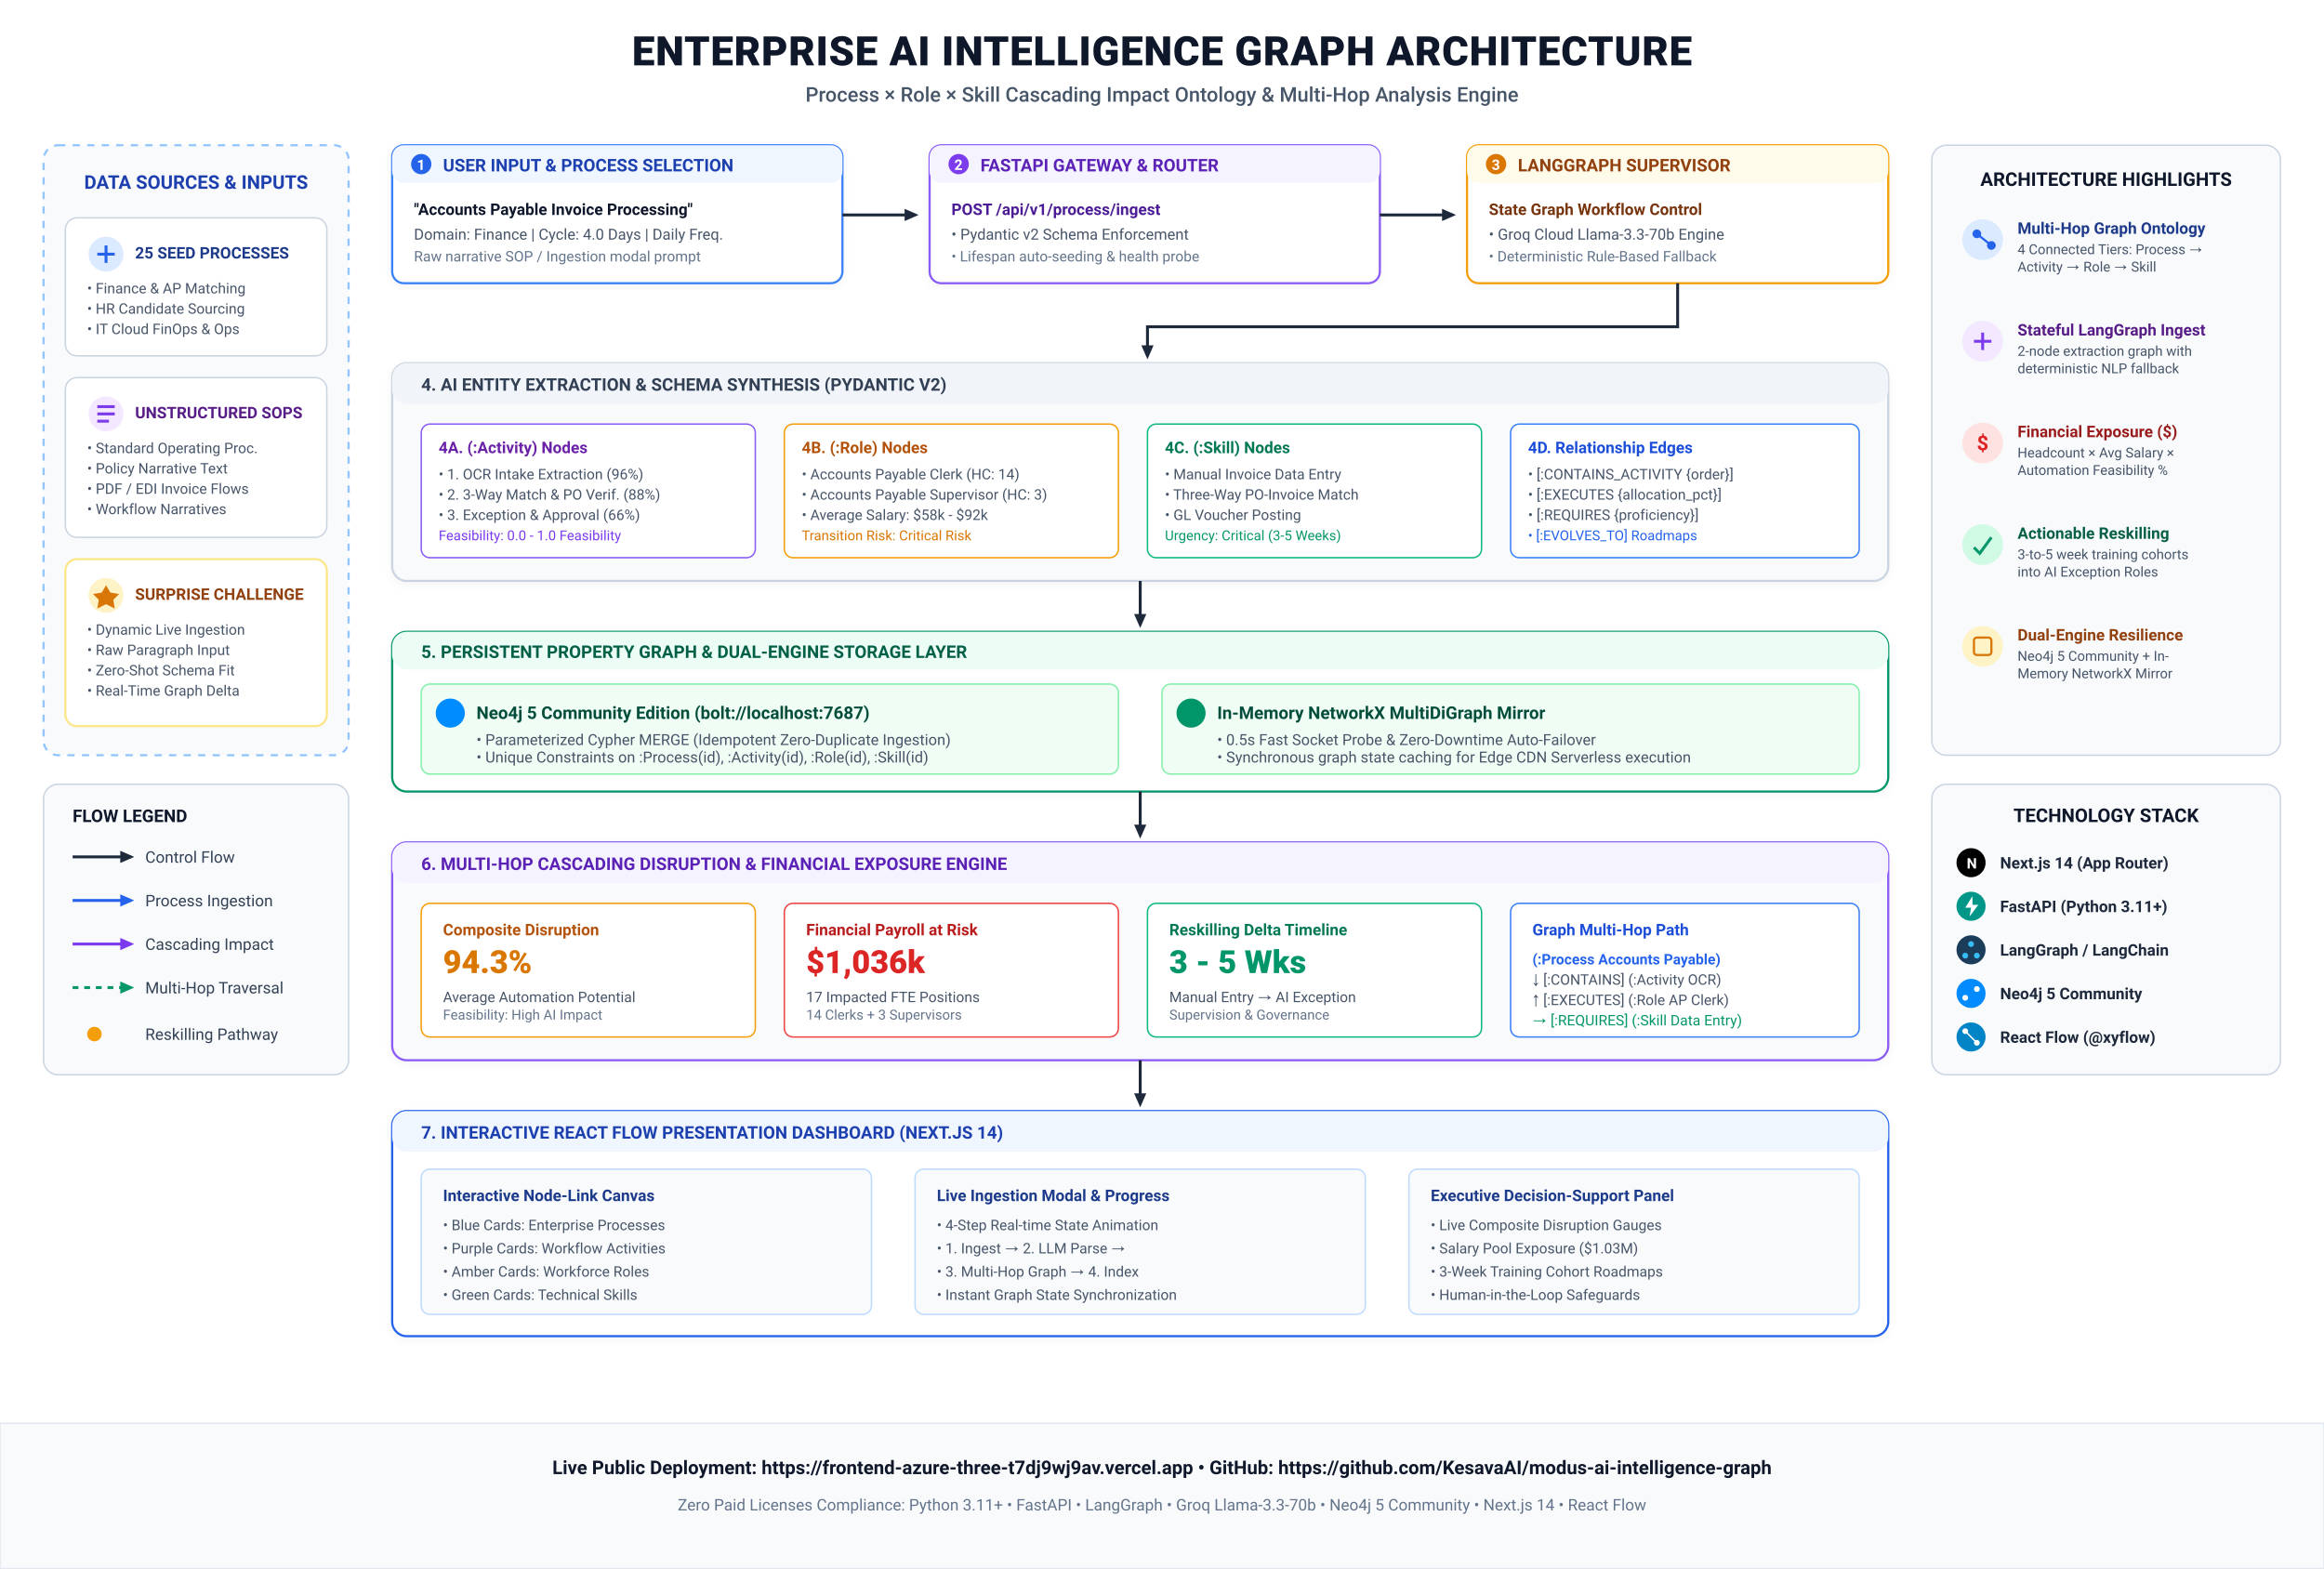
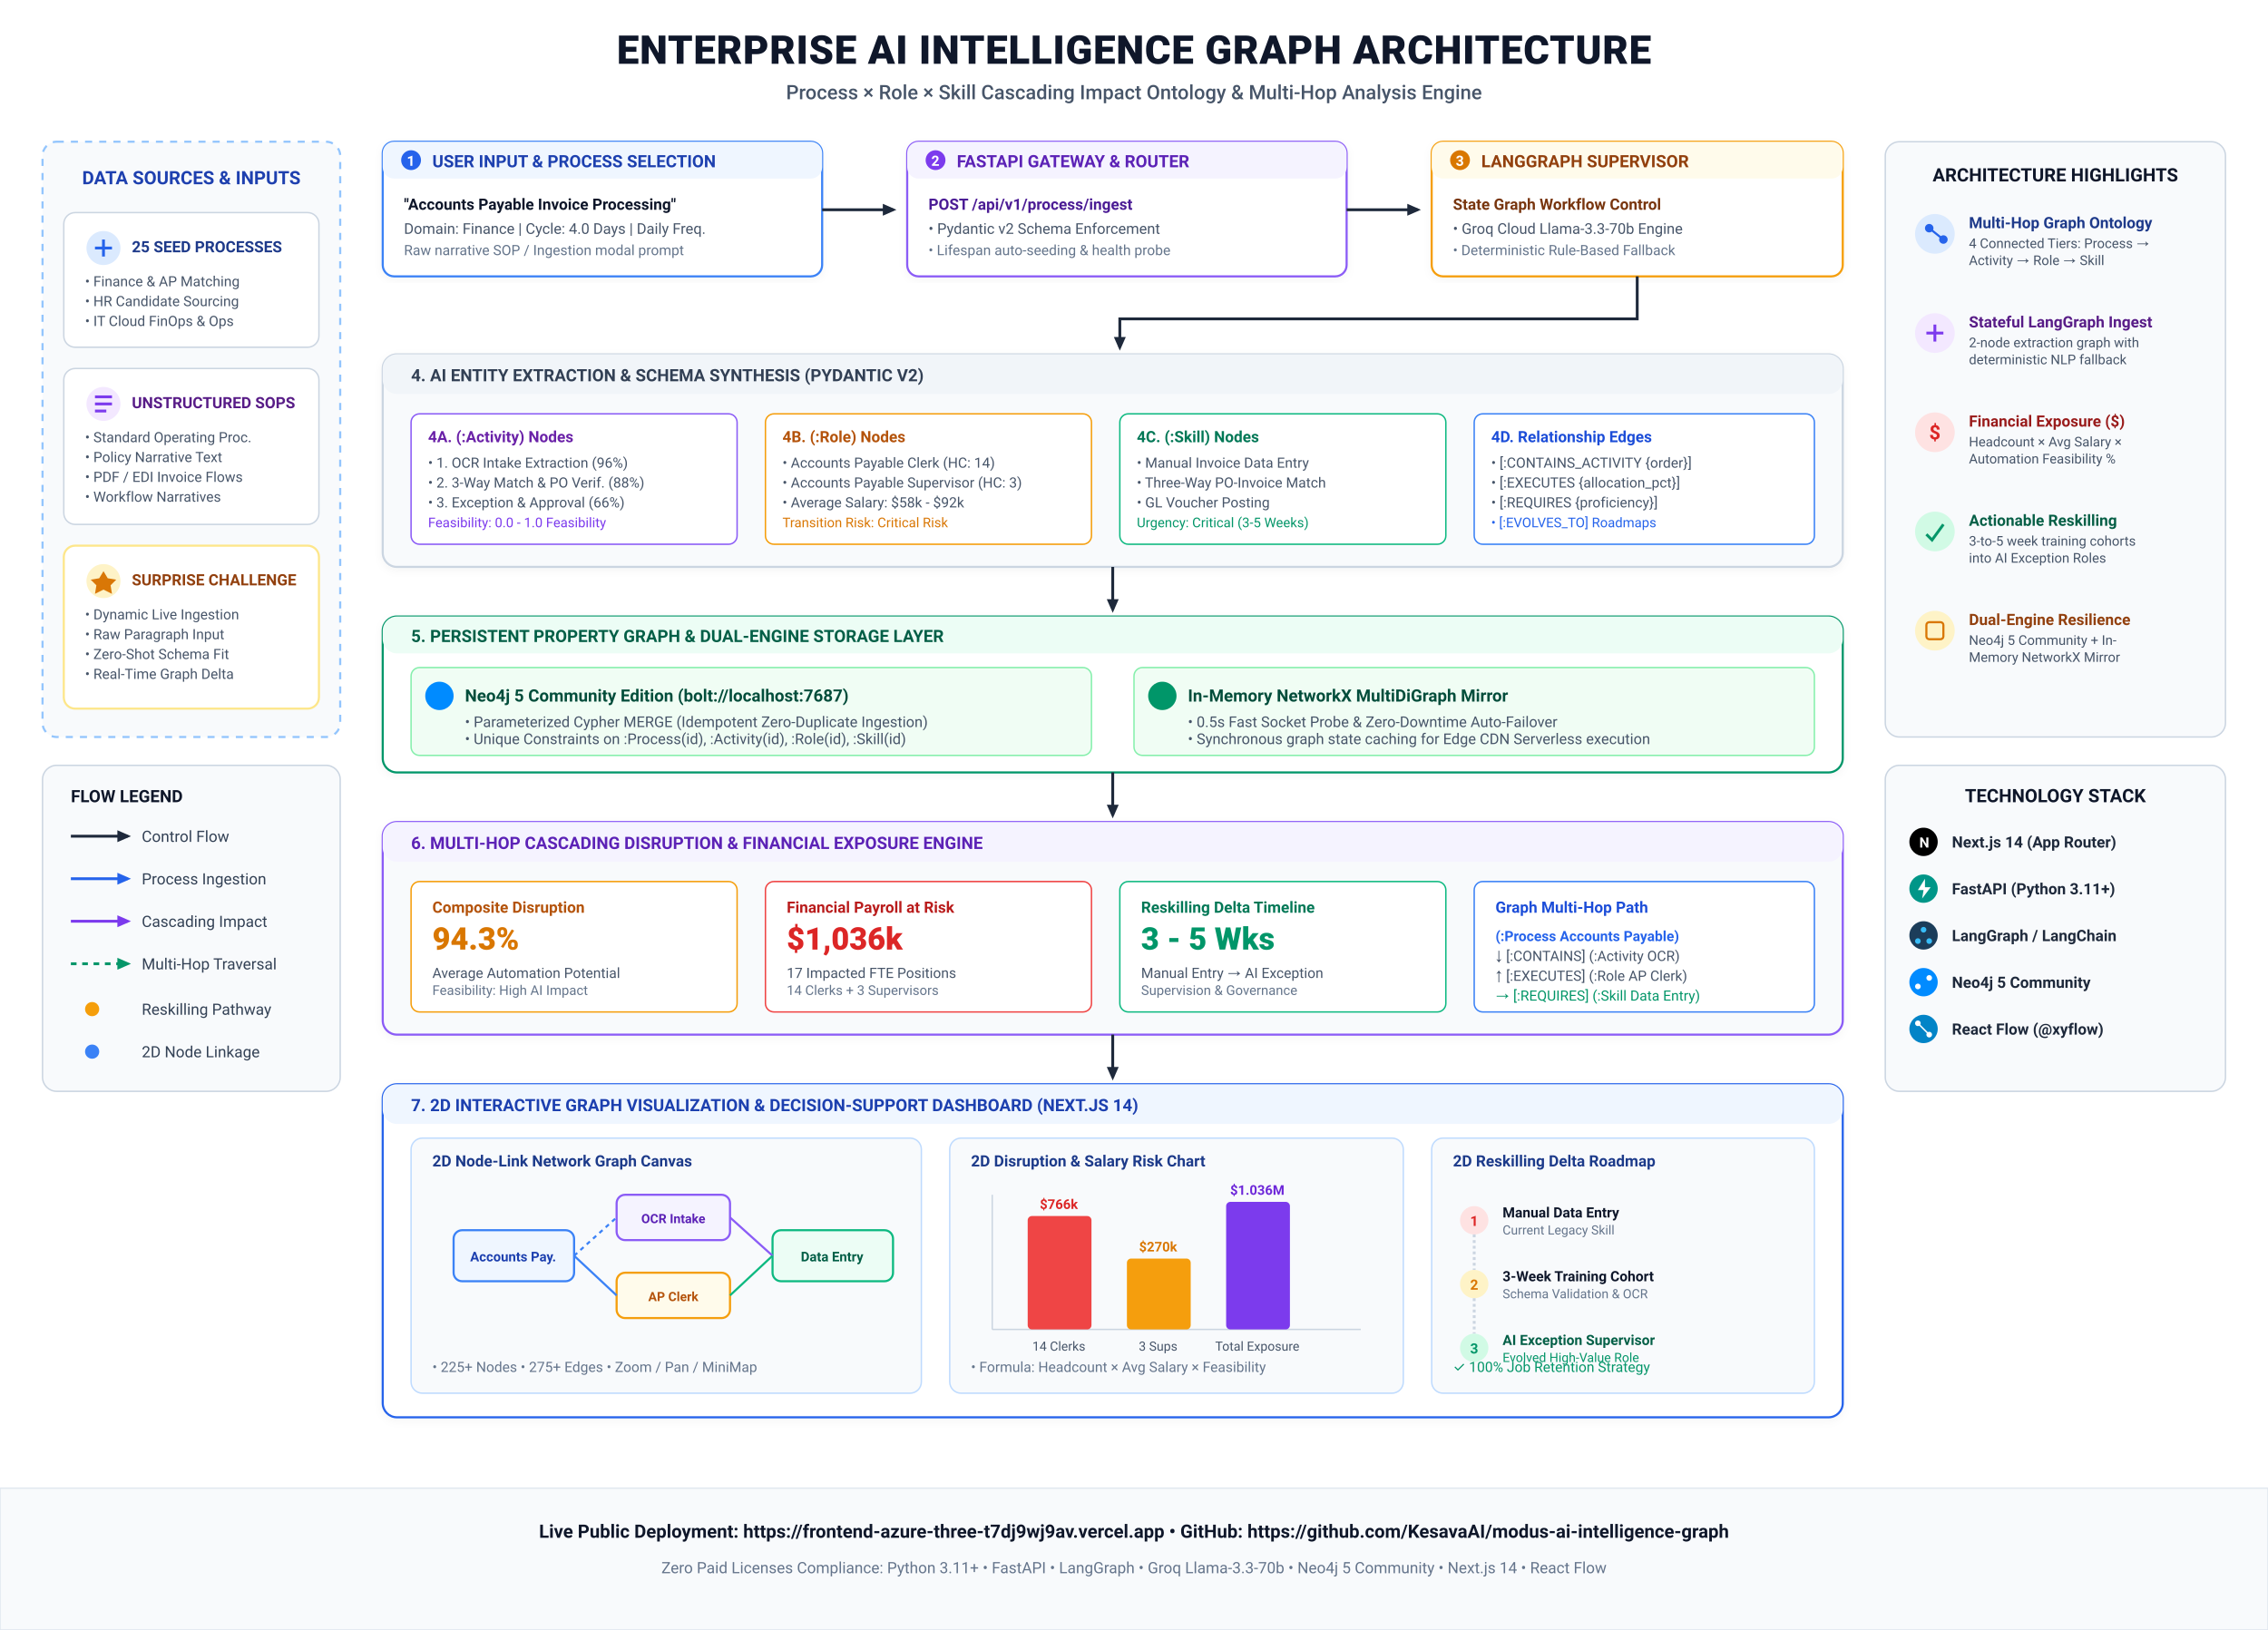
- <svg xmlns="http://www.w3.org/2000/svg" viewBox="0 0 1600 1080" width="1600" height="1080" style="background:#ffffff; font-family: -apple-system, BlinkMacSystemFont, 'Segoe UI', Roboto, Helvetica, Arial, sans-serif;">
-   <rect width="1600" height="1080" fill="#ffffff" />
+ <svg xmlns="http://www.w3.org/2000/svg" viewBox="0 0 1600 1150" width="1600" height="1150" style="background:#ffffff; font-family: -apple-system, BlinkMacSystemFont, 'Segoe UI', Roboto, Helvetica, Arial, sans-serif;">
+   <rect width="1600" height="1150" fill="#ffffff" />
  <text x="800" y="45" font-size="28" font-weight="900" fill="#0f172a" text-anchor="middle" letter-spacing="0.5">ENTERPRISE AI INTELLIGENCE GRAPH ARCHITECTURE</text>
  <text x="800" y="70" font-size="14" font-weight="500" fill="#475569" text-anchor="middle">Process × Role × Skill Cascading Impact Ontology &amp; Multi-Hop Analysis Engine</text>
  <defs>
    <marker id="arr" viewBox="0 0 10 10" refX="6" refY="5" markerWidth="6" markerHeight="6" orient="auto-start-reverse">
      <path d="M 0 1.5 L 8 5 L 0 8.5 z" fill="#1e293b" />
    </marker>
    <marker id="arr-blue" viewBox="0 0 10 10" refX="6" refY="5" markerWidth="6" markerHeight="6" orient="auto-start-reverse">
      <path d="M 0 1.5 L 8 5 L 0 8.5 z" fill="#2563eb" />
    </marker>
    <marker id="arr-purple" viewBox="0 0 10 10" refX="6" refY="5" markerWidth="6" markerHeight="6" orient="auto-start-reverse">
      <path d="M 0 1.5 L 8 5 L 0 8.5 z" fill="#7c3aed" />
    </marker>
    <marker id="arr-green" viewBox="0 0 10 10" refX="6" refY="5" markerWidth="6" markerHeight="6" orient="auto-start-reverse">
      <path d="M 0 1.5 L 8 5 L 0 8.5 z" fill="#059669" />
    </marker>
    <filter id="soft-shadow" x="-5%" y="-5%" width="110%" height="110%">
      <feDropShadow dx="0" dy="2" stdDeviation="3" flood-opacity="0.04" />
    </filter>
  </defs>
  <g transform="translate(30, 100)">
    <rect width="210" height="420" rx="10" fill="#f8fafc" stroke="#93c5fd" stroke-width="1.5" stroke-dasharray="5 5" />
    <text x="105" y="30" font-size="13" font-weight="bold" fill="#1e40af" text-anchor="middle">DATA SOURCES &amp; INPUTS</text>
    <g transform="translate(15, 50)">
      <rect width="180" height="95" rx="8" fill="#ffffff" stroke="#cbd5e1" stroke-width="1" />
      <circle cx="28" cy="25" r="12" fill="#dbeafe" />
      <path d="M22 25 L34 25 M28 19 L28 31" stroke="#2563eb" stroke-width="2" />
      <text x="48" y="28" font-size="11" font-weight="bold" fill="#1e3a8a">25 SEED PROCESSES</text>
      <text x="15" y="52" font-size="10" fill="#475569">• Finance &amp; AP Matching</text>
      <text x="15" y="66" font-size="10" fill="#475569">• HR Candidate Sourcing</text>
      <text x="15" y="80" font-size="10" fill="#475569">• IT Cloud FinOps &amp; Ops</text>
    </g>
    <g transform="translate(15, 160)">
      <rect width="180" height="110" rx="8" fill="#ffffff" stroke="#cbd5e1" stroke-width="1" />
      <circle cx="28" cy="25" r="12" fill="#f3e8ff" />
      <path d="M22 20 L34 20 M22 25 L34 25 M22 30 L30 30" stroke="#7c3aed" stroke-width="2" />
      <text x="48" y="28" font-size="11" font-weight="bold" fill="#581c87">UNSTRUCTURED SOPS</text>
      <text x="15" y="52" font-size="10" fill="#475569">• Standard Operating Proc.</text>
      <text x="15" y="66" font-size="10" fill="#475569">• Policy Narrative Text</text>
      <text x="15" y="80" font-size="10" fill="#475569">• PDF / EDI Invoice Flows</text>
      <text x="15" y="94" font-size="10" fill="#475569">• Workflow Narratives</text>
    </g>
    <g transform="translate(15, 285)">
      <rect width="180" height="115" rx="8" fill="#ffffff" stroke="#fde68a" stroke-width="1.5" />
      <circle cx="28" cy="25" r="12" fill="#fef3c7" />
      <polygon points="28,18 31,23 37,24 33,28 34,34 28,31 22,34 23,28 19,24 25,23" fill="#d97706" />
      <text x="48" y="28" font-size="11" font-weight="bold" fill="#92400e">SURPRISE CHALLENGE</text>
      <text x="15" y="52" font-size="10" fill="#475569">• Dynamic Live Ingestion</text>
      <text x="15" y="66" font-size="10" fill="#475569">• Raw Paragraph Input</text>
      <text x="15" y="80" font-size="10" fill="#475569">• Zero-Shot Schema Fit</text>
      <text x="15" y="94" font-size="10" fill="#475569">• Real-Time Graph Delta</text>
    </g>
  </g>
  <g transform="translate(30, 540)">
-     <rect width="210" height="200" rx="10" fill="#f8fafc" stroke="#cbd5e1" stroke-width="1" />
+     <rect width="210" height="230" rx="10" fill="#f8fafc" stroke="#cbd5e1" stroke-width="1" />
    <text x="20" y="26" font-size="12" font-weight="bold" fill="#0f172a">FLOW LEGEND</text>
    <line x1="20" y1="50" x2="60" y2="50" stroke="#1e293b" stroke-width="2" marker-end="url(#arr)" />
    <text x="70" y="54" font-size="11" fill="#334155">Control Flow</text>
    <line x1="20" y1="80" x2="60" y2="80" stroke="#2563eb" stroke-width="2" marker-end="url(#arr-blue)" />
    <text x="70" y="84" font-size="11" fill="#334155">Process Ingestion</text>
    <line x1="20" y1="110" x2="60" y2="110" stroke="#7c3aed" stroke-width="2" marker-end="url(#arr-purple)" />
    <text x="70" y="114" font-size="11" fill="#334155">Cascading Impact</text>
    <line x1="20" y1="140" x2="60" y2="140" stroke="#059669" stroke-width="2" stroke-dasharray="4 4" marker-end="url(#arr-green)" />
    <text x="70" y="144" font-size="11" fill="#334155">Multi-Hop Traversal</text>
    <circle cx="35" cy="172" r="5" fill="#f59e0b" />
    <text x="70" y="176" font-size="11" fill="#334155">Reskilling Pathway</text>
+     <circle cx="35" cy="202" r="5" fill="#3b82f6" />
+     <text x="70" y="206" font-size="11" fill="#334155">2D Node Linkage</text>
  </g>
  <g transform="translate(1330, 100)">
    <rect width="240" height="420" rx="10" fill="#f8fafc" stroke="#cbd5e1" stroke-width="1" />
    <text x="120" y="28" font-size="13" font-weight="bold" fill="#0f172a" text-anchor="middle">ARCHITECTURE HIGHLIGHTS</text>
    <g transform="translate(15, 45)">
      <circle cx="20" cy="20" r="14" fill="#dbeafe" />
      <circle cx="16" cy="16" r="3" fill="#2563eb" />
      <circle cx="26" cy="24" r="3" fill="#2563eb" />
      <line x1="16" y1="16" x2="26" y2="24" stroke="#2563eb" stroke-width="1.5" />
      <text x="44" y="16" font-size="11" font-weight="bold" fill="#1e3a8a">Multi-Hop Graph Ontology</text>
      <text x="44" y="30" font-size="9.5" fill="#475569">4 Connected Tiers: Process →</text>
      <text x="44" y="42" font-size="9.5" fill="#475569">Activity → Role → Skill</text>
    </g>
    <g transform="translate(15, 115)">
      <circle cx="20" cy="20" r="14" fill="#f3e8ff" />
      <path d="M14 20 L26 20 M20 14 L20 26" stroke="#7c3aed" stroke-width="2" />
      <text x="44" y="16" font-size="11" font-weight="bold" fill="#581c87">Stateful LangGraph Ingest</text>
      <text x="44" y="30" font-size="9.5" fill="#475569">2-node extraction graph with</text>
      <text x="44" y="42" font-size="9.5" fill="#475569">deterministic NLP fallback</text>
    </g>
    <g transform="translate(15, 185)">
      <circle cx="20" cy="20" r="14" fill="#fee2e2" />
      <text x="20" y="25" font-size="14" font-weight="bold" fill="#dc2626" text-anchor="middle">$</text>
      <text x="44" y="16" font-size="11" font-weight="bold" fill="#991b1b">Financial Exposure ($)</text>
      <text x="44" y="30" font-size="9.5" fill="#475569">Headcount × Avg Salary ×</text>
      <text x="44" y="42" font-size="9.5" fill="#475569">Automation Feasibility %</text>
    </g>
    <g transform="translate(15, 255)">
      <circle cx="20" cy="20" r="14" fill="#d1fae5" />
      <path d="M14 22 L18 26 L26 15" stroke="#059669" stroke-width="2" fill="none" />
      <text x="44" y="16" font-size="11" font-weight="bold" fill="#065f46">Actionable Reskilling</text>
      <text x="44" y="30" font-size="9.5" fill="#475569">3-to-5 week training cohorts</text>
      <text x="44" y="42" font-size="9.5" fill="#475569">into AI Exception Roles</text>
    </g>
    <g transform="translate(15, 325)">
      <circle cx="20" cy="20" r="14" fill="#fef3c7" />
      <rect x="14" y="14" width="12" height="12" rx="2" stroke="#d97706" stroke-width="1.5" fill="none" />
      <text x="44" y="16" font-size="11" font-weight="bold" fill="#92400e">Dual-Engine Resilience</text>
      <text x="44" y="30" font-size="9.5" fill="#475569">Neo4j 5 Community + In-</text>
      <text x="44" y="42" font-size="9.5" fill="#475569">Memory NetworkX Mirror</text>
    </g>
  </g>
  <g transform="translate(1330, 540)">
-     <rect width="240" height="200" rx="10" fill="#f8fafc" stroke="#cbd5e1" stroke-width="1" />
+     <rect width="240" height="230" rx="10" fill="#f8fafc" stroke="#cbd5e1" stroke-width="1" />
    <text x="120" y="26" font-size="13" font-weight="bold" fill="#0f172a" text-anchor="middle">TECHNOLOGY STACK</text>
    <g transform="translate(15, 42)">
      <circle cx="12" cy="12" r="10" fill="#000000" />
      <text x="9" y="16" font-size="10" font-weight="bold" fill="#ffffff">N</text>
      <text x="32" y="16" font-size="11" font-weight="bold" fill="#1e293b">Next.js 14 (App Router)</text>
    </g>
-     <g transform="translate(15, 72)">
+     <g transform="translate(15, 75)">
      <circle cx="12" cy="12" r="10" fill="#009688" />
      <path d="M13 5 L8 13 L12 13 L11 19 L17 11 L13 11 Z" fill="#ffffff" />
      <text x="32" y="16" font-size="11" font-weight="bold" fill="#1e293b">FastAPI (Python 3.11+)</text>
    </g>
-     <g transform="translate(15, 102)">
+     <g transform="translate(15, 108)">
      <circle cx="12" cy="12" r="10" fill="#1c3d5a" />
      <circle cx="12" cy="8" r="2" fill="#38bdf8" />
      <circle cx="8" cy="16" r="2" fill="#38bdf8" />
      <circle cx="16" cy="16" r="2" fill="#38bdf8" />
      <text x="32" y="16" font-size="11" font-weight="bold" fill="#1e293b">LangGraph / LangChain</text>
    </g>
-     <g transform="translate(15, 132)">
+     <g transform="translate(15, 141)">
      <circle cx="12" cy="12" r="10" fill="#018bff" />
      <circle cx="8" cy="15" r="2" fill="#ffffff" />
      <circle cx="16" cy="9" r="2" fill="#ffffff" />
      <text x="32" y="16" font-size="11" font-weight="bold" fill="#1e293b">Neo4j 5 Community</text>
    </g>
-     <g transform="translate(15, 162)">
+     <g transform="translate(15, 174)">
      <circle cx="12" cy="12" r="10" fill="#0284c7" />
      <circle cx="8" cy="8" r="2" fill="#ffffff" />
      <circle cx="16" cy="16" r="2" fill="#ffffff" />
      <line x1="8" y1="8" x2="16" y2="16" stroke="#ffffff" stroke-width="1" />
      <text x="32" y="16" font-size="11" font-weight="bold" fill="#1e293b">React Flow (@xyflow)</text>
    </g>
  </g>
  <g transform="translate(270, 100)" filter="url(#soft-shadow)">
    <rect width="310" height="95" rx="8" fill="#ffffff" stroke="#3b82f6" stroke-width="1.5" />
    <rect width="310" height="26" rx="8" fill="#eff6ff" />
    <circle cx="20" cy="13" r="7" fill="#2563eb" />
    <text x="17" y="17" font-size="10" font-weight="bold" fill="#ffffff">1</text>
    <text x="35" y="18" font-size="12" font-weight="bold" fill="#1e40af">USER INPUT &amp; PROCESS SELECTION</text>
    <text x="15" y="48" font-size="11" font-weight="bold" fill="#0f172a">"Accounts Payable Invoice Processing"</text>
    <text x="15" y="65" font-size="10.5" fill="#475569">Domain: Finance | Cycle: 4.0 Days | Daily Freq.</text>
    <text x="15" y="80" font-size="10" fill="#64748b">Raw narrative SOP / Ingestion modal prompt</text>
  </g>
  <line x1="580" y1="148" x2="630" y2="148" stroke="#1e293b" stroke-width="2" marker-end="url(#arr)" />
  <g transform="translate(640, 100)" filter="url(#soft-shadow)">
    <rect width="310" height="95" rx="8" fill="#ffffff" stroke="#8b5cf6" stroke-width="1.5" />
    <rect width="310" height="26" rx="8" fill="#f5f3ff" />
    <circle cx="20" cy="13" r="7" fill="#7c3aed" />
    <text x="17" y="17" font-size="10" font-weight="bold" fill="#ffffff">2</text>
    <text x="35" y="18" font-size="12" font-weight="bold" fill="#5b21b6">FASTAPI GATEWAY &amp; ROUTER</text>
    <text x="15" y="48" font-size="11" font-weight="bold" fill="#4c1d95">POST /api/v1/process/ingest</text>
    <text x="15" y="65" font-size="10.5" fill="#475569">• Pydantic v2 Schema Enforcement</text>
    <text x="15" y="80" font-size="10" fill="#64748b">• Lifespan auto-seeding &amp; health probe</text>
  </g>
  <line x1="950" y1="148" x2="1000" y2="148" stroke="#1e293b" stroke-width="2" marker-end="url(#arr)" />
  <g transform="translate(1010, 100)" filter="url(#soft-shadow)">
    <rect width="290" height="95" rx="8" fill="#ffffff" stroke="#f59e0b" stroke-width="1.5" />
    <rect width="290" height="26" rx="8" fill="#fffbeb" />
    <circle cx="20" cy="13" r="7" fill="#d97706" />
    <text x="17" y="17" font-size="10" font-weight="bold" fill="#ffffff">3</text>
    <text x="35" y="18" font-size="12" font-weight="bold" fill="#92400e">LANGGRAPH SUPERVISOR</text>
    <text x="15" y="48" font-size="11" font-weight="bold" fill="#78350f">State Graph Workflow Control</text>
    <text x="15" y="65" font-size="10.5" fill="#475569">• Groq Cloud Llama-3.3-70b Engine</text>
    <text x="15" y="80" font-size="10" fill="#64748b">• Deterministic Rule-Based Fallback</text>
  </g>
  <path d="M 1155 195 L 1155 225 L 790 225 L 790 245" fill="none" stroke="#1e293b" stroke-width="2" marker-end="url(#arr)" />
  <g transform="translate(270, 250)" filter="url(#soft-shadow)">
    <rect width="1030" height="150" rx="10" fill="#f8fafc" stroke="#cbd5e1" stroke-width="1.5" />
    <rect width="1030" height="28" rx="10" fill="#f1f5f9" />
    <text x="20" y="19" font-size="12" font-weight="bold" fill="#334155">4. AI ENTITY EXTRACTION &amp; SCHEMA SYNTHESIS (PYDANTIC V2)</text>
    <g transform="translate(20, 42)">
      <rect width="230" height="92" rx="6" fill="#ffffff" stroke="#8b5cf6" stroke-width="1" />
      <text x="12" y="20" font-size="11" font-weight="bold" fill="#6b21a8">4A. (:Activity) Nodes</text>
      <text x="12" y="38" font-size="10" fill="#475569">• 1. OCR Intake Extraction (96%)</text>
      <text x="12" y="52" font-size="10" fill="#475569">• 2. 3-Way Match &amp; PO Verif. (88%)</text>
      <text x="12" y="66" font-size="10" fill="#475569">• 3. Exception &amp; Approval (66%)</text>
      <text x="12" y="80" font-size="9.5" fill="#7c3aed">Feasibility: 0.0 - 1.0 Feasibility</text>
    </g>
    <g transform="translate(270, 42)">
      <rect width="230" height="92" rx="6" fill="#ffffff" stroke="#f59e0b" stroke-width="1" />
      <text x="12" y="20" font-size="11" font-weight="bold" fill="#b45309">4B. (:Role) Nodes</text>
      <text x="12" y="38" font-size="10" fill="#475569">• Accounts Payable Clerk (HC: 14)</text>
      <text x="12" y="52" font-size="10" fill="#475569">• Accounts Payable Supervisor (HC: 3)</text>
      <text x="12" y="66" font-size="10" fill="#475569">• Average Salary: $58k - $92k</text>
      <text x="12" y="80" font-size="9.5" fill="#d97706">Transition Risk: Critical Risk</text>
    </g>
    <g transform="translate(520, 42)">
      <rect width="230" height="92" rx="6" fill="#ffffff" stroke="#10b981" stroke-width="1" />
      <text x="12" y="20" font-size="11" font-weight="bold" fill="#047857">4C. (:Skill) Nodes</text>
      <text x="12" y="38" font-size="10" fill="#475569">• Manual Invoice Data Entry</text>
      <text x="12" y="52" font-size="10" fill="#475569">• Three-Way PO-Invoice Match</text>
      <text x="12" y="66" font-size="10" fill="#475569">• GL Voucher Posting</text>
      <text x="12" y="80" font-size="9.5" fill="#059669">Urgency: Critical (3-5 Weeks)</text>
    </g>
    <g transform="translate(770, 42)">
      <rect width="240" height="92" rx="6" fill="#ffffff" stroke="#3b82f6" stroke-width="1" />
      <text x="12" y="20" font-size="11" font-weight="bold" fill="#1d4ed8">4D. Relationship Edges</text>
      <text x="12" y="38" font-size="10" fill="#475569">• [:CONTAINS_ACTIVITY {order}]</text>
      <text x="12" y="52" font-size="10" fill="#475569">• [:EXECUTES {allocation_pct}]</text>
      <text x="12" y="66" font-size="10" fill="#475569">• [:REQUIRES {proficiency}]</text>
      <text x="12" y="80" font-size="9.5" fill="#2563eb">• [:EVOLVES_TO] Roadmaps</text>
    </g>
  </g>
  <line x1="785" y1="400" x2="785" y2="430" stroke="#1e293b" stroke-width="2" marker-end="url(#arr)" />
  <g transform="translate(270, 435)" filter="url(#soft-shadow)">
    <rect width="1030" height="110" rx="10" fill="#ffffff" stroke="#059669" stroke-width="1.5" />
    <rect width="1030" height="26" rx="10" fill="#ecfdf5" />
    <text x="20" y="18" font-size="12" font-weight="bold" fill="#065f46">5. PERSISTENT PROPERTY GRAPH &amp; DUAL-ENGINE STORAGE LAYER</text>
    <g transform="translate(20, 36)">
      <rect width="480" height="62" rx="6" fill="#f0fdf4" stroke="#86efac" stroke-width="1" />
      <circle cx="20" cy="20" r="10" fill="#018bff" />
      <text x="38" y="24" font-size="12" font-weight="bold" fill="#064e3b">Neo4j 5 Community Edition (bolt://localhost:7687)</text>
      <text x="38" y="42" font-size="10.5" fill="#475569">• Parameterized Cypher MERGE (Idempotent Zero-Duplicate Ingestion)</text>
      <text x="38" y="54" font-size="10.5" fill="#475569">• Unique Constraints on :Process(id), :Activity(id), :Role(id), :Skill(id)</text>
    </g>
    <g transform="translate(530, 36)">
      <rect width="480" height="62" rx="6" fill="#f0fdf4" stroke="#86efac" stroke-width="1" />
      <circle cx="20" cy="20" r="10" fill="#059669" />
      <text x="38" y="24" font-size="12" font-weight="bold" fill="#064e3b">In-Memory NetworkX MultiDiGraph Mirror</text>
      <text x="38" y="42" font-size="10.5" fill="#475569">• 0.5s Fast Socket Probe &amp; Zero-Downtime Auto-Failover</text>
      <text x="38" y="54" font-size="10.5" fill="#475569">• Synchronous graph state caching for Edge CDN Serverless execution</text>
    </g>
  </g>
  <line x1="785" y1="545" x2="785" y2="575" stroke="#1e293b" stroke-width="2" marker-end="url(#arr)" />
  <g transform="translate(270, 580)" filter="url(#soft-shadow)">
    <rect width="1030" height="150" rx="10" fill="#f8fafc" stroke="#8b5cf6" stroke-width="1.5" />
    <rect width="1030" height="28" rx="10" fill="#f5f3ff" />
    <text x="20" y="19" font-size="12" font-weight="bold" fill="#5b21b6">6. MULTI-HOP CASCADING DISRUPTION &amp; FINANCIAL EXPOSURE ENGINE</text>
    <g transform="translate(20, 42)">
      <rect width="230" height="92" rx="6" fill="#ffffff" stroke="#f59e0b" stroke-width="1" />
      <text x="15" y="22" font-size="11" font-weight="bold" fill="#b45309">Composite Disruption</text>
      <text x="15" y="48" font-size="22" font-weight="900" fill="#d97706">94.3%</text>
      <text x="15" y="68" font-size="10" fill="#475569">Average Automation Potential</text>
      <text x="15" y="80" font-size="9.5" fill="#64748b">Feasibility: High AI Impact</text>
    </g>
    <g transform="translate(270, 42)">
      <rect width="230" height="92" rx="6" fill="#ffffff" stroke="#ef4444" stroke-width="1" />
      <text x="15" y="22" font-size="11" font-weight="bold" fill="#b91c1c">Financial Payroll at Risk</text>
      <text x="15" y="48" font-size="22" font-weight="900" fill="#dc2626">$1,036k</text>
      <text x="15" y="68" font-size="10" fill="#475569">17 Impacted FTE Positions</text>
      <text x="15" y="80" font-size="9.5" fill="#64748b">14 Clerks + 3 Supervisors</text>
    </g>
    <g transform="translate(520, 42)">
      <rect width="230" height="92" rx="6" fill="#ffffff" stroke="#10b981" stroke-width="1" />
      <text x="15" y="22" font-size="11" font-weight="bold" fill="#047857">Reskilling Delta Timeline</text>
      <text x="15" y="48" font-size="22" font-weight="900" fill="#059669">3 - 5 Wks</text>
      <text x="15" y="68" font-size="10" fill="#475569">Manual Entry → AI Exception</text>
      <text x="15" y="80" font-size="9.5" fill="#64748b">Supervision &amp; Governance</text>
    </g>
    <g transform="translate(770, 42)">
      <rect width="240" height="92" rx="6" fill="#ffffff" stroke="#3b82f6" stroke-width="1" />
      <text x="15" y="22" font-size="11" font-weight="bold" fill="#1d4ed8">Graph Multi-Hop Path</text>
      <text x="15" y="42" font-size="10" font-weight="bold" fill="#2563eb">(:Process Accounts Payable)</text>
      <text x="15" y="56" font-size="10" fill="#475569">↓ [:CONTAINS] (:Activity OCR)</text>
      <text x="15" y="70" font-size="10" fill="#475569">↑ [:EXECUTES] (:Role AP Clerk)</text>
      <text x="15" y="84" font-size="10" fill="#059669">→ [:REQUIRES] (:Skill Data Entry)</text>
    </g>
  </g>
  <line x1="785" y1="730" x2="785" y2="760" stroke="#1e293b" stroke-width="2" marker-end="url(#arr)" />
  <g transform="translate(270, 765)" filter="url(#soft-shadow)">
-     <rect width="1030" height="155" rx="10" fill="#ffffff" stroke="#2563eb" stroke-width="1.5" />
+     <rect width="1030" height="235" rx="10" fill="#ffffff" stroke="#2563eb" stroke-width="1.5" />
    <rect width="1030" height="28" rx="10" fill="#eff6ff" />
-     <text x="20" y="19" font-size="12" font-weight="bold" fill="#1e40af">7. INTERACTIVE REACT FLOW PRESENTATION DASHBOARD (NEXT.JS 14)</text>
-     <g transform="translate(20, 40)">
-       <rect width="310" height="100" rx="6" fill="#f8fafc" stroke="#bfdbfe" stroke-width="1" />
-       <text x="15" y="22" font-size="11" font-weight="bold" fill="#1e3a8a">Interactive Node-Link Canvas</text>
-       <text x="15" y="42" font-size="10" fill="#475569">• Blue Cards: Enterprise Processes</text>
-       <text x="15" y="58" font-size="10" fill="#475569">• Purple Cards: Workflow Activities</text>
-       <text x="15" y="74" font-size="10" fill="#475569">• Amber Cards: Workforce Roles</text>
-       <text x="15" y="90" font-size="10" fill="#475569">• Green Cards: Technical Skills</text>
-     </g>
-     <g transform="translate(360, 40)">
-       <rect width="310" height="100" rx="6" fill="#f8fafc" stroke="#bfdbfe" stroke-width="1" />
-       <text x="15" y="22" font-size="11" font-weight="bold" fill="#1e3a8a">Live Ingestion Modal &amp; Progress</text>
-       <text x="15" y="42" font-size="10" fill="#475569">• 4-Step Real-time State Animation</text>
-       <text x="15" y="58" font-size="10" fill="#475569">• 1. Ingest → 2. LLM Parse →</text>
-       <text x="15" y="74" font-size="10" fill="#475569">• 3. Multi-Hop Graph → 4. Index</text>
-       <text x="15" y="90" font-size="10" fill="#475569">• Instant Graph State Synchronization</text>
-     </g>
-     <g transform="translate(700, 40)">
-       <rect width="310" height="100" rx="6" fill="#f8fafc" stroke="#bfdbfe" stroke-width="1" />
-       <text x="15" y="22" font-size="11" font-weight="bold" fill="#1e3a8a">Executive Decision-Support Panel</text>
-       <text x="15" y="42" font-size="10" fill="#475569">• Live Composite Disruption Gauges</text>
-       <text x="15" y="58" font-size="10" fill="#475569">• Salary Pool Exposure ($1.03M)</text>
-       <text x="15" y="74" font-size="10" fill="#475569">• 3-Week Training Cohort Roadmaps</text>
-       <text x="15" y="90" font-size="10" fill="#475569">• Human-in-the-Loop Safeguards</text>
-     </g>
-   </g>
-   <rect x="0" y="980" width="1600" height="100" fill="#f8fafc" stroke="#e2e8f0" stroke-width="1" />
-   <text x="800" y="1015" font-size="13" font-weight="bold" fill="#0f172a" text-anchor="middle">Live Public Deployment: https://frontend-azure-three-t7dj9wj9av.vercel.app  •  GitHub: https://github.com/KesavaAI/modus-ai-intelligence-graph</text>
-   <text x="800" y="1040" font-size="11" fill="#64748b" text-anchor="middle">Zero Paid Licenses Compliance: Python 3.11+ • FastAPI • LangGraph • Groq Llama-3.3-70b • Neo4j 5 Community • Next.js 14 • React Flow</text>
+     <text x="20" y="19" font-size="12" font-weight="bold" fill="#1e40af">7. 2D INTERACTIVE GRAPH VISUALIZATION &amp; DECISION-SUPPORT DASHBOARD (NEXT.JS 14)</text>
+     <g transform="translate(20, 38)">
+       <rect width="360" height="180" rx="8" fill="#f8fafc" stroke="#bfdbfe" stroke-width="1" />
+       <text x="15" y="20" font-size="11" font-weight="bold" fill="#1e3a8a">2D Node-Link Network Graph Canvas</text>
+       <g transform="translate(20, 35)">
+         <rect x="10" y="30" width="85" height="36" rx="6" fill="#eff6ff" stroke="#3b82f6" stroke-width="1.5" />
+         <text x="52" y="52" font-size="9.5" font-weight="bold" fill="#1e40af" text-anchor="middle">Accounts Pay.</text>
+         <rect x="125" y="5" width="80" height="32" rx="6" fill="#f5f3ff" stroke="#8b5cf6" stroke-width="1.5" />
+         <text x="165" y="25" font-size="9" font-weight="bold" fill="#5b21b6" text-anchor="middle">OCR Intake</text>
+         <rect x="125" y="60" width="80" height="32" rx="6" fill="#fffbeb" stroke="#f59e0b" stroke-width="1.5" />
+         <text x="165" y="80" font-size="9" font-weight="bold" fill="#b45309" text-anchor="middle">AP Clerk</text>
+         <rect x="235" y="30" width="85" height="36" rx="6" fill="#ecfdf5" stroke="#10b981" stroke-width="1.5" />
+         <text x="277" y="52" font-size="9.5" font-weight="bold" fill="#065f46" text-anchor="middle">Data Entry</text>
+         <path d="M 95 48 L 125 21" stroke="#3b82f6" stroke-width="1.5" stroke-dasharray="3 3" />
+         <path d="M 95 48 L 125 76" stroke="#3b82f6" stroke-width="1.5" />
+         <path d="M 205 21 L 235 48" stroke="#8b5cf6" stroke-width="1.5" />
+         <path d="M 205 76 L 235 48" stroke="#10b981" stroke-width="1.5" />
+       </g>
+       <text x="15" y="165" font-size="10" fill="#64748b">• 225+ Nodes • 275+ Edges • Zoom / Pan / MiniMap</text>
+     </g>
+     <g transform="translate(400, 38)">
+       <rect width="320" height="180" rx="8" fill="#f8fafc" stroke="#bfdbfe" stroke-width="1" />
+       <text x="15" y="20" font-size="11" font-weight="bold" fill="#1e3a8a">2D Disruption &amp; Salary Risk Chart</text>
+       <g transform="translate(30, 40)">
+         <line x1="0" y1="95" x2="260" y2="95" stroke="#cbd5e1" stroke-width="1" />
+         <line x1="0" y1="0" x2="0" y2="95" stroke="#cbd5e1" stroke-width="1" />
+         <rect x="25" y="15" width="45" height="80" rx="3" fill="#ef4444" />
+         <text x="47" y="10" font-size="9.5" font-weight="bold" fill="#dc2626" text-anchor="middle">$766k</text>
+         <text x="47" y="110" font-size="9" fill="#475569" text-anchor="middle">14 Clerks</text>
+         <rect x="95" y="45" width="45" height="50" rx="3" fill="#f59e0b" />
+         <text x="117" y="40" font-size="9.5" font-weight="bold" fill="#d97706" text-anchor="middle">$270k</text>
+         <text x="117" y="110" font-size="9" fill="#475569" text-anchor="middle">3 Sups</text>
+         <rect x="165" y="5" width="45" height="90" rx="3" fill="#7c3aed" />
+         <text x="187" y="0" font-size="9.5" font-weight="bold" fill="#6d28d9" text-anchor="middle">$1.036M</text>
+         <text x="187" y="110" font-size="9" fill="#475569" text-anchor="middle">Total Exposure</text>
+       </g>
+       <text x="15" y="165" font-size="10" fill="#64748b">• Formula: Headcount × Avg Salary × Feasibility</text>
+     </g>
+     <g transform="translate(740, 38)">
+       <rect width="270" height="180" rx="8" fill="#f8fafc" stroke="#bfdbfe" stroke-width="1" />
+       <text x="15" y="20" font-size="11" font-weight="bold" fill="#1e3a8a">2D Reskilling Delta Roadmap</text>
+       <g transform="translate(15, 38)">
+         <circle cx="15" cy="20" r="10" fill="#fee2e2" />
+         <text x="15" y="24" font-size="10" font-weight="bold" fill="#dc2626" text-anchor="middle">1</text>
+         <text x="35" y="18" font-size="10" font-weight="bold" fill="#0f172a">Manual Data Entry</text>
+         <text x="35" y="30" font-size="9" fill="#64748b">Current Legacy Skill</text>
+         <line x1="15" y1="30" x2="15" y2="55" stroke="#cbd5e1" stroke-width="2" stroke-dasharray="2 2" />
+         <circle cx="15" cy="65" r="10" fill="#fef3c7" />
+         <text x="15" y="69" font-size="10" font-weight="bold" fill="#d97706" text-anchor="middle">2</text>
+         <text x="35" y="63" font-size="10" font-weight="bold" fill="#0f172a">3-Week Training Cohort</text>
+         <text x="35" y="75" font-size="9" fill="#64748b">Schema Validation &amp; OCR</text>
+         <line x1="15" y1="75" x2="15" y2="100" stroke="#cbd5e1" stroke-width="2" stroke-dasharray="2 2" />
+         <circle cx="15" cy="110" r="10" fill="#d1fae5" />
+         <text x="15" y="114" font-size="10" font-weight="bold" fill="#059669" text-anchor="middle">3</text>
+         <text x="35" y="108" font-size="10" font-weight="bold" fill="#065f46">AI Exception Supervisor</text>
+         <text x="35" y="120" font-size="9" fill="#059669">Evolved High-Value Role</text>
+       </g>
+       <text x="15" y="165" font-size="10" fill="#059669">✓ 100% Job Retention Strategy</text>
+     </g>
+   </g>
+   <rect x="0" y="1050" width="1600" height="100" fill="#f8fafc" stroke="#e2e8f0" stroke-width="1" />
+   <text x="800" y="1085" font-size="13" font-weight="bold" fill="#0f172a" text-anchor="middle">Live Public Deployment: https://frontend-azure-three-t7dj9wj9av.vercel.app  •  GitHub: https://github.com/KesavaAI/modus-ai-intelligence-graph</text>
+   <text x="800" y="1110" font-size="11" fill="#64748b" text-anchor="middle">Zero Paid Licenses Compliance: Python 3.11+ • FastAPI • LangGraph • Groq Llama-3.3-70b • Neo4j 5 Community • Next.js 14 • React Flow</text>
</svg>
